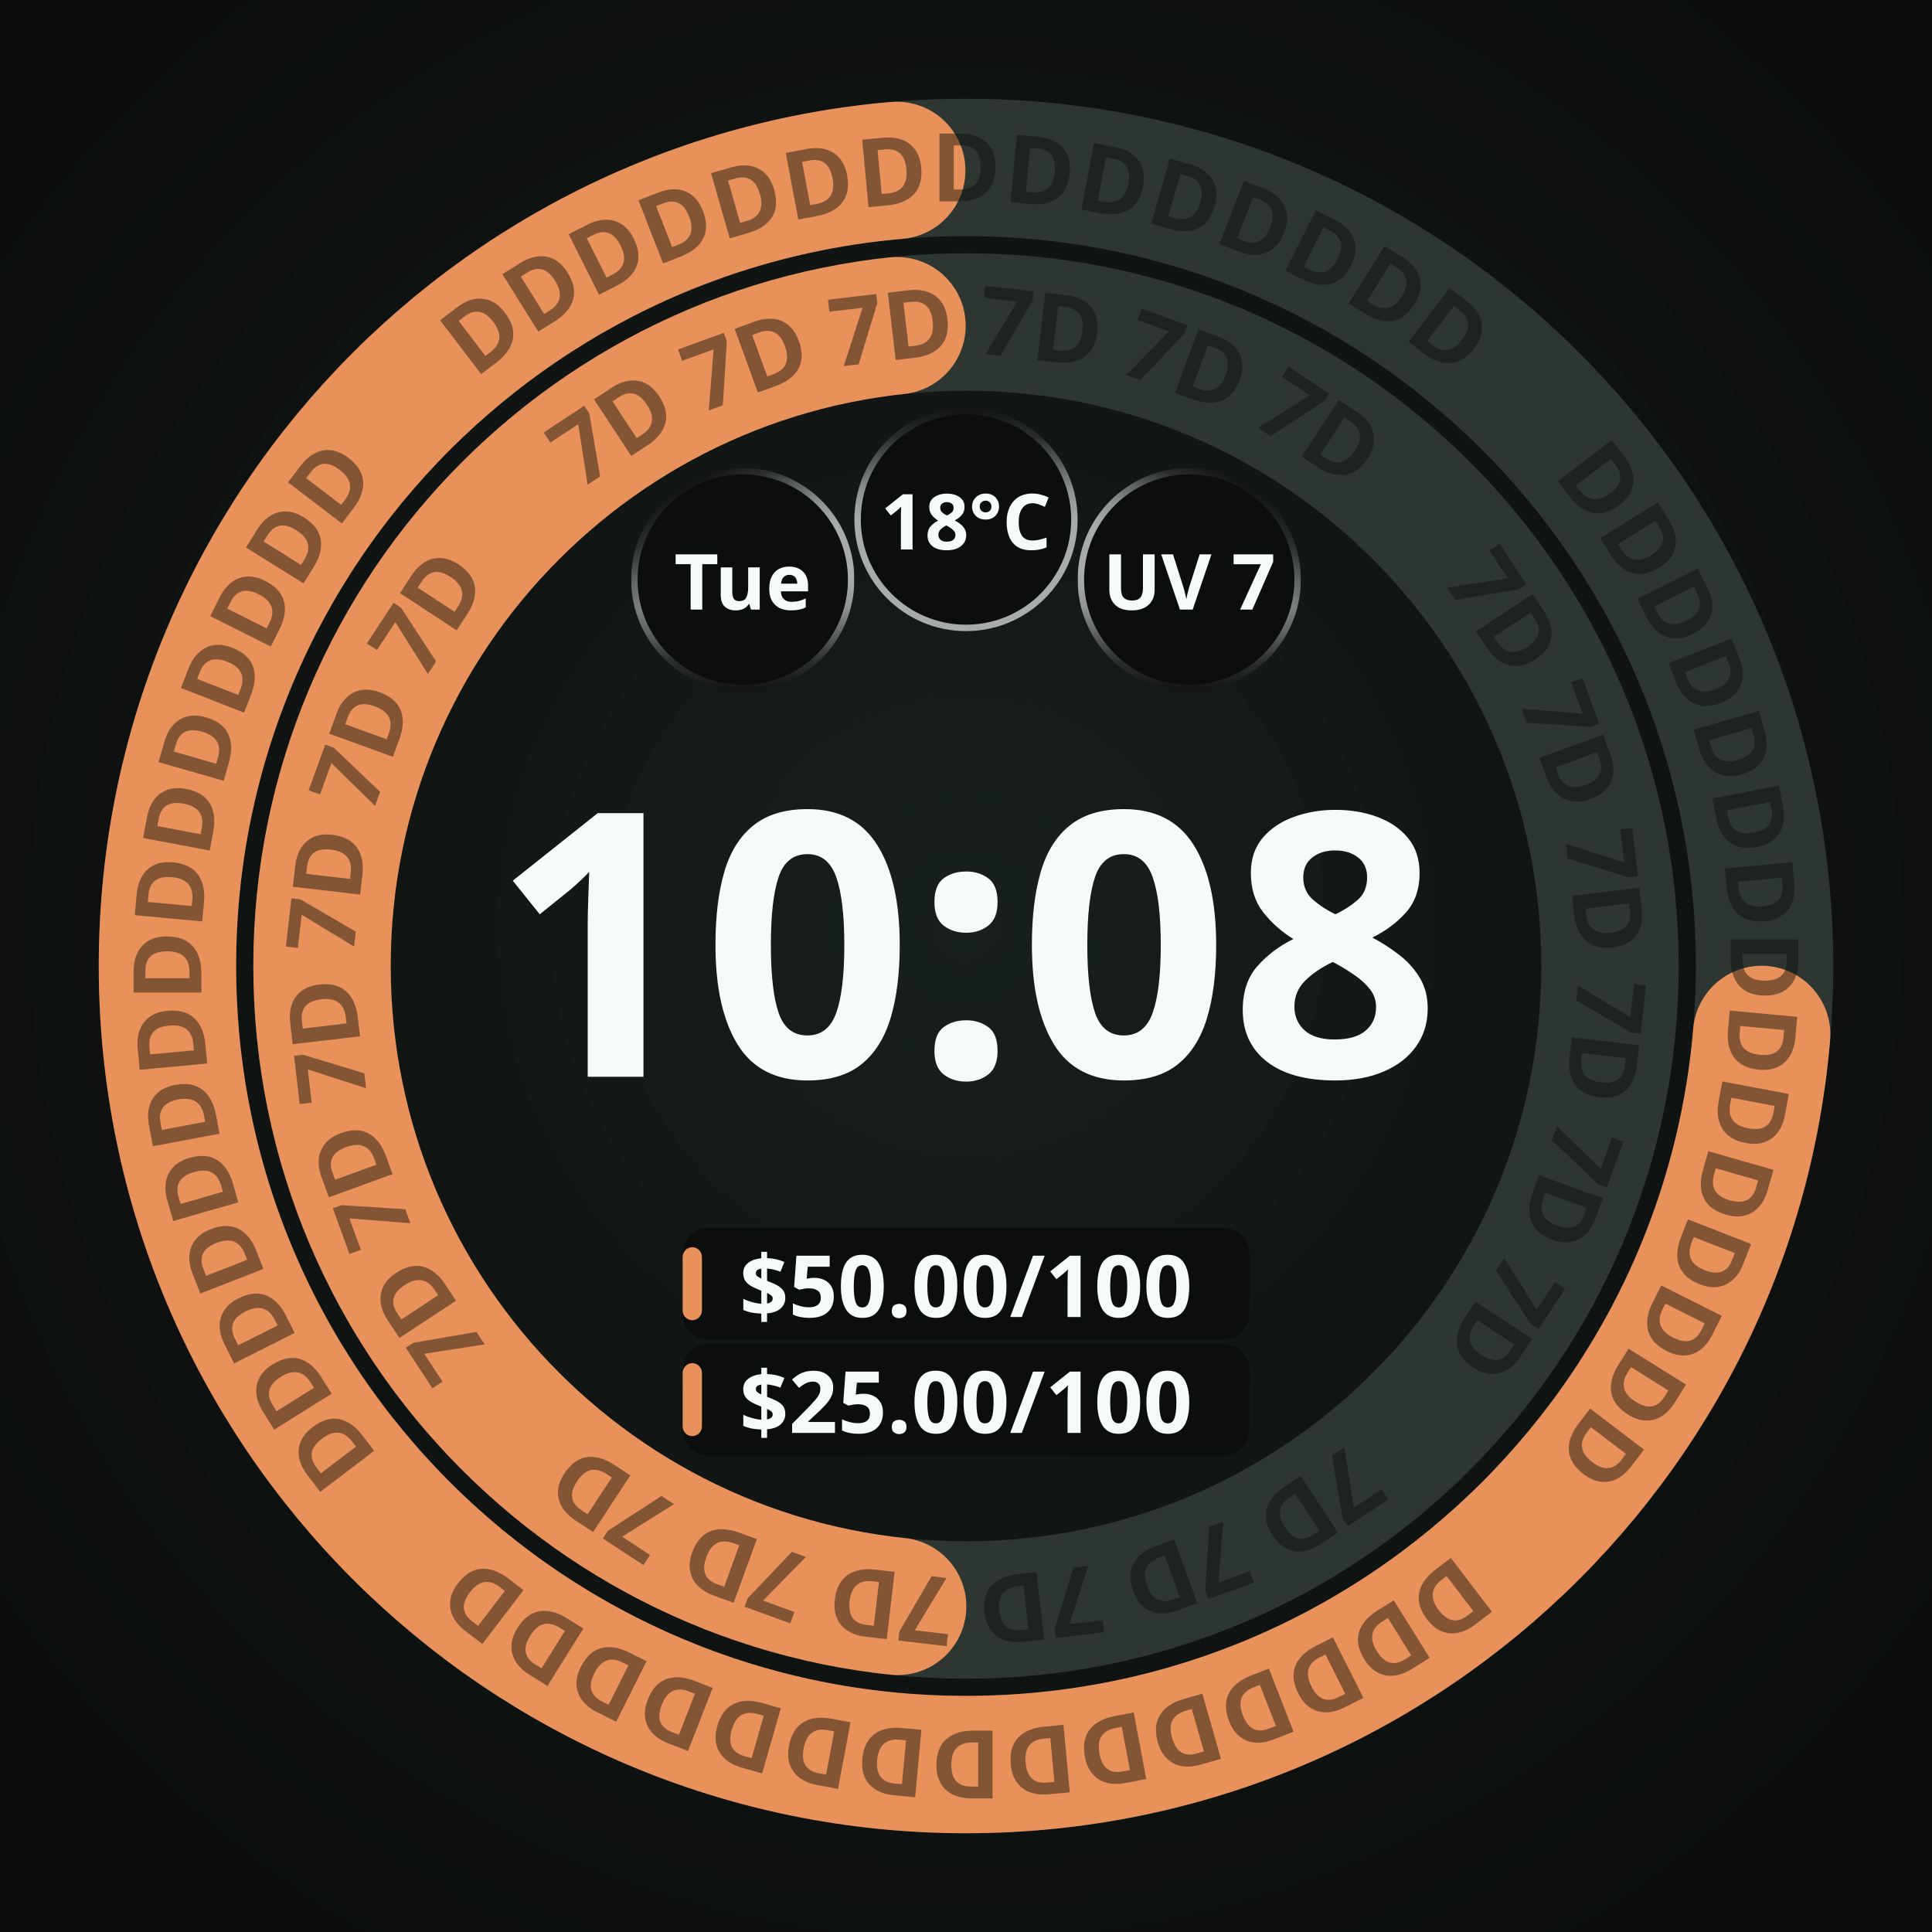
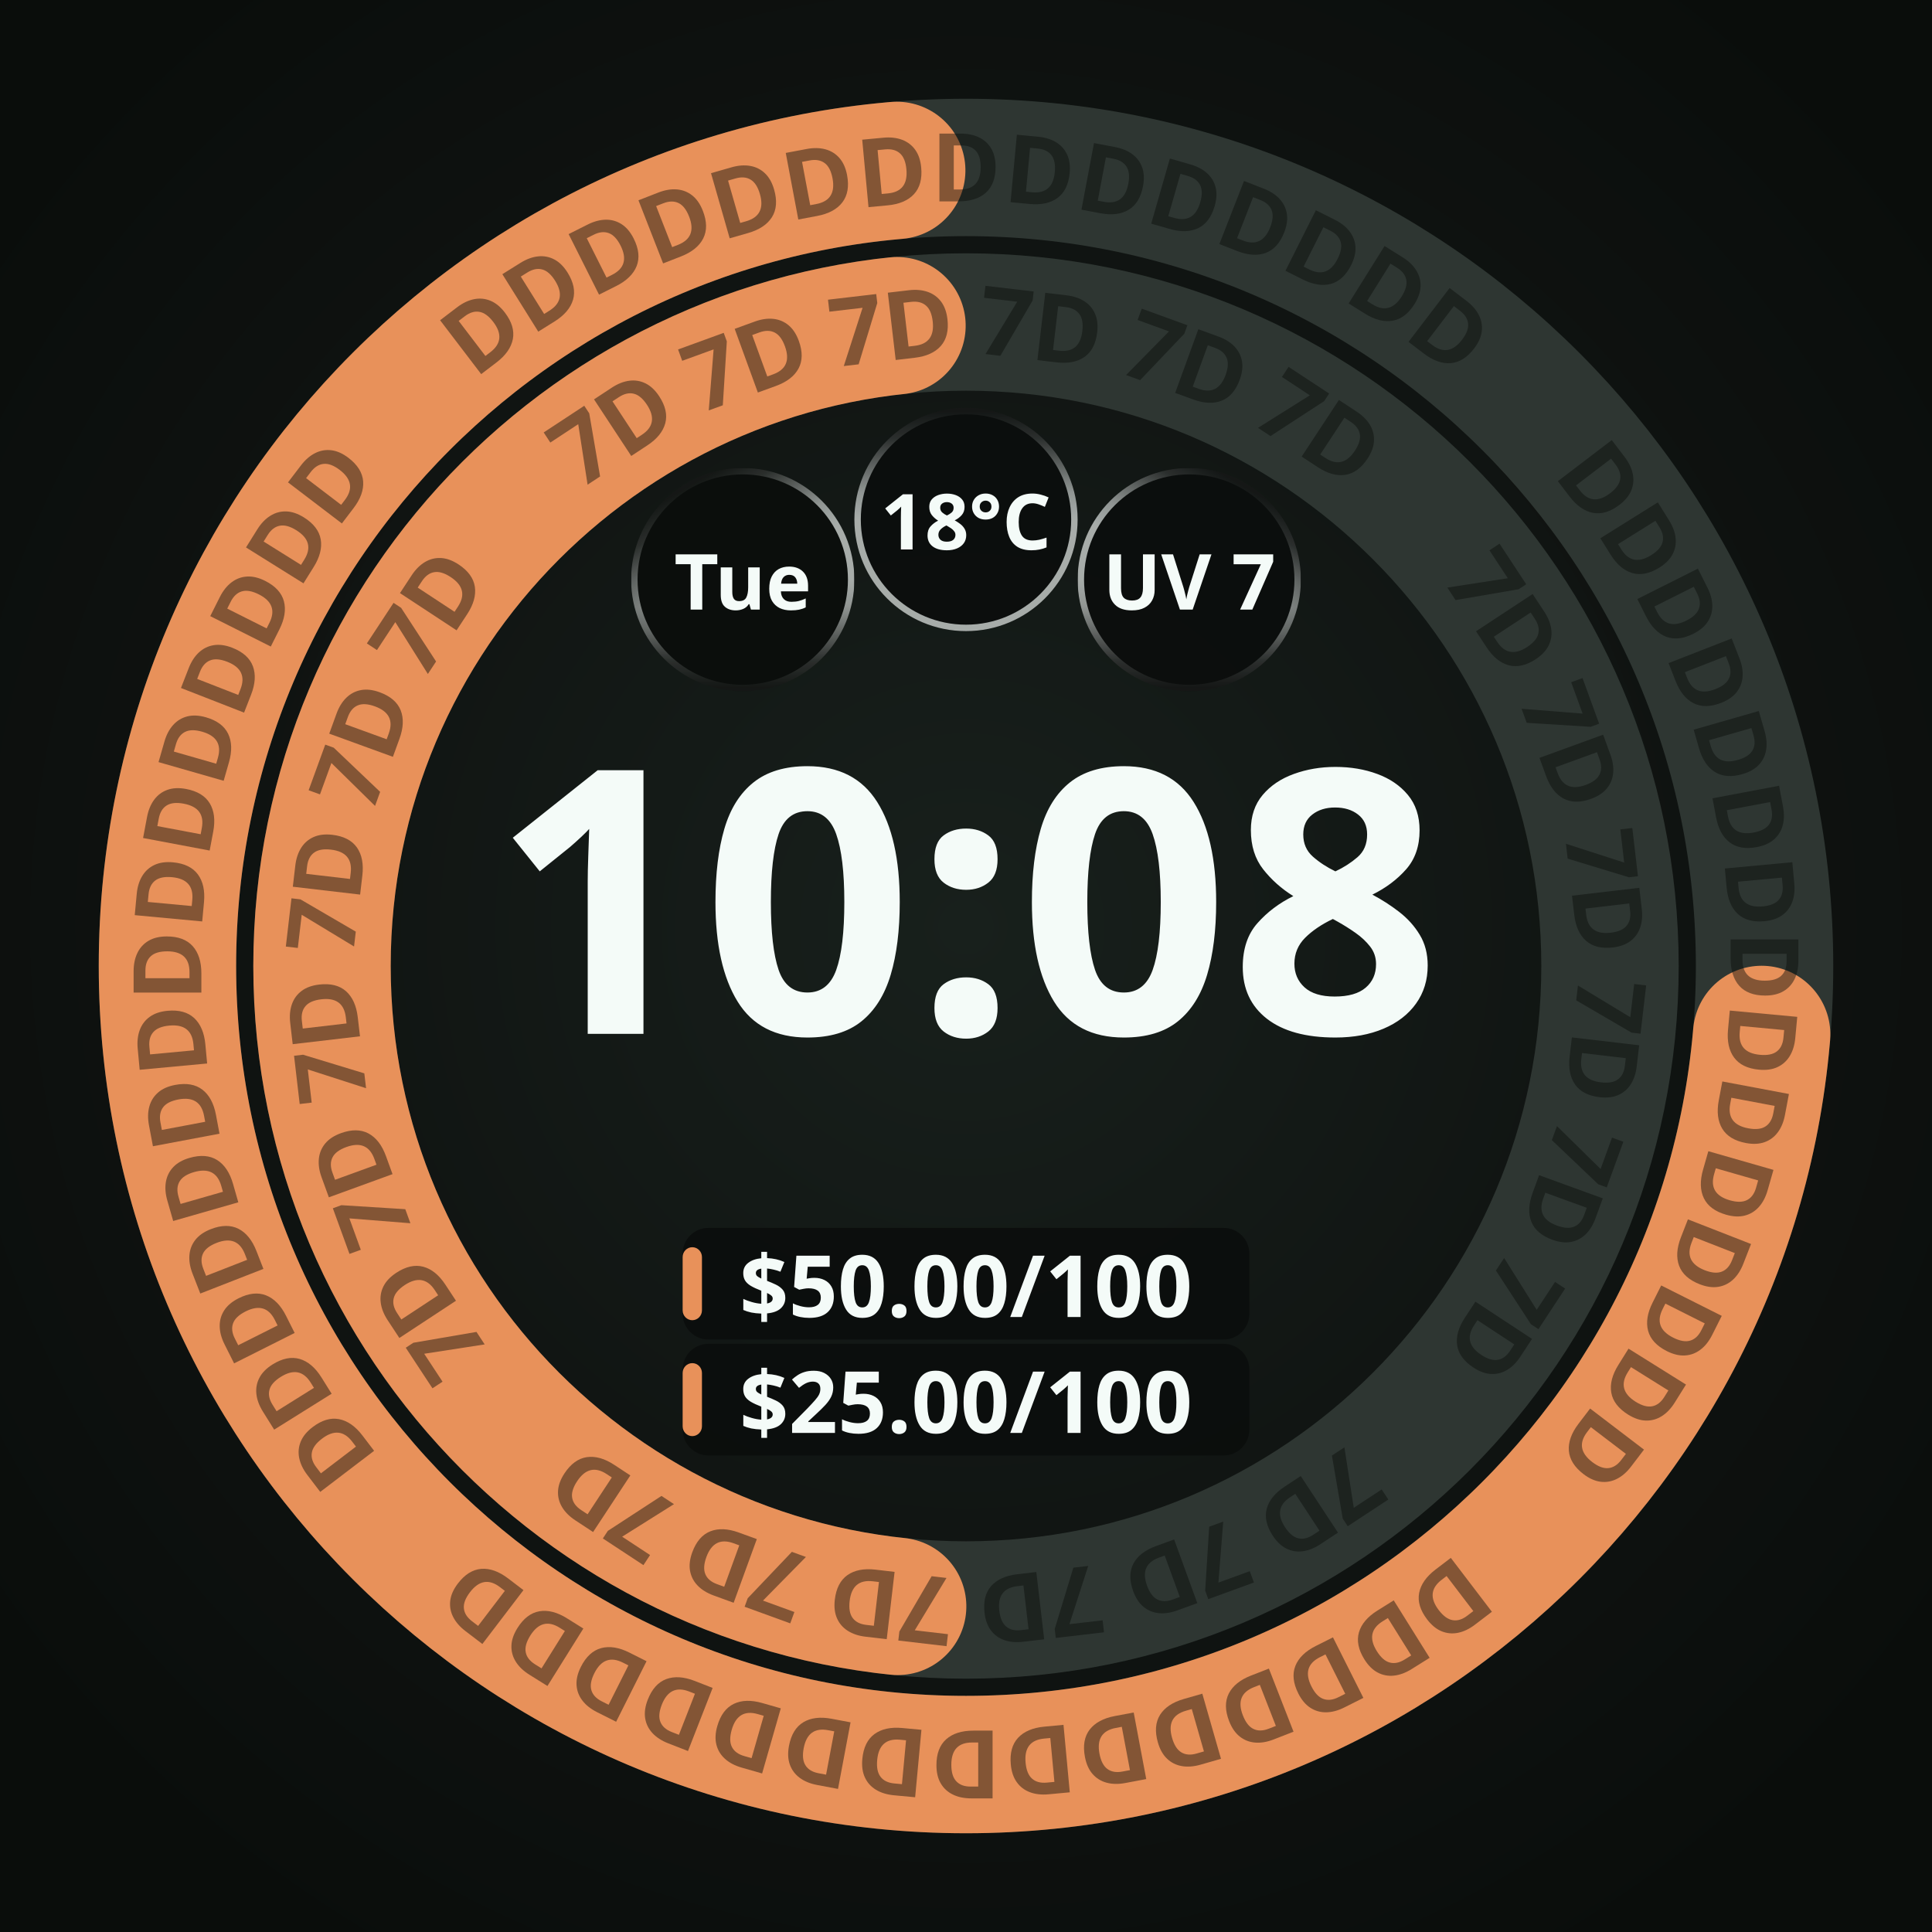
<svg xmlns="http://www.w3.org/2000/svg" width="450" height="450" viewBox="0 0 450 450" role="img" aria-label="Two adaptive budget bands · D">
  <defs>
    <radialGradient id="lift" cx="50%" cy="48%" r="62%">
      <stop offset="0%" stop-color="#18201C" />
      <stop offset="55%" stop-color="#101412" />
      <stop offset="100%" stop-color="#0A0D0B" />
    </radialGradient>
    <radialGradient id="cellRecess" cx="50%" cy="50%" r="50%">
      <stop offset="0%" stop-color="#0B0E0C" />
      <stop offset="55%" stop-color="#0B0E0C" />
      <stop offset="100%" stop-color="#242A27" />
    </radialGradient>
  </defs>
  <rect width="450" height="450" fill="url(#lift)" />
  <circle cx="225" cy="225" r="150" fill="none" stroke="#2E3632" stroke-width="32" />
  <circle cx="225" cy="225" r="150" fill="none" stroke="#E8915A" stroke-width="32" stroke-linecap="round" stroke-dasharray="439.24 942.48" stroke-dashoffset="-487.24" transform="rotate(-90 225 225)" />
  <g font-family="Noto Sans, sans-serif" font-size="22.1" font-weight="700" fill="#0A0D0B" fill-opacity="0.45" text-anchor="middle">
    <text x="225" y="82.9" transform="rotate(56.67 225 225)">7D</text>
    <text x="225" y="82.9" transform="rotate(70.00 225 225)">7D</text>
    <text x="225" y="82.9" transform="rotate(83.33 225 225)">7D</text>
    <text x="225" y="82.9" transform="rotate(96.67 225 225)">7D</text>
    <text x="225" y="82.9" transform="rotate(110.00 225 225)">7D</text>
    <text x="225" y="82.9" transform="rotate(123.33 225 225)">7D</text>
    <text x="225" y="82.9" transform="rotate(146.67 225 225)">7D</text>
    <text x="225" y="82.9" transform="rotate(160.00 225 225)">7D</text>
    <text x="225" y="82.9" transform="rotate(173.33 225 225)">7D</text>
    <text x="225" y="82.9" transform="rotate(186.67 225 225)">7D</text>
    <text x="225" y="82.9" transform="rotate(200.00 225 225)">7D</text>
    <text x="225" y="82.9" transform="rotate(213.33 225 225)">7D</text>
    <text x="225" y="82.9" transform="rotate(236.67 225 225)">7D</text>
    <text x="225" y="82.9" transform="rotate(250.00 225 225)">7D</text>
    <text x="225" y="82.9" transform="rotate(263.33 225 225)">7D</text>
    <text x="225" y="82.9" transform="rotate(276.67 225 225)">7D</text>
    <text x="225" y="82.9" transform="rotate(290.00 225 225)">7D</text>
    <text x="225" y="82.9" transform="rotate(303.33 225 225)">7D</text>
    <text x="225" y="82.9" transform="rotate(326.67 225 225)">7D</text>
    <text x="225" y="82.9" transform="rotate(340.00 225 225)">7D</text>
    <text x="225" y="82.9" transform="rotate(353.33 225 225)">7D</text>
    <text x="225" y="82.9" transform="rotate(366.67 225 225)">7D</text>
    <text x="225" y="82.9" transform="rotate(380.00 225 225)">7D</text>
    <text x="225" y="82.9" transform="rotate(393.33 225 225)">7D</text>
  </g>
  <circle cx="225" cy="225" r="186" fill="none" stroke="#2E3632" stroke-width="32" />
  <circle cx="225" cy="225" r="186" fill="none" stroke="#E8915A" stroke-width="32" stroke-linecap="round" stroke-dasharray="844.50 1168.67" stroke-dashoffset="-308.17" transform="rotate(-90 225 225)" />
  <g font-family="Noto Sans, sans-serif" font-size="22.1" font-weight="700" fill="#0A0D0B" fill-opacity="0.45" text-anchor="middle">
    <text x="225" y="46.9" transform="rotate(52.67 225 225)">D</text>
    <text x="225" y="46.9" transform="rotate(58.00 225 225)">D</text>
    <text x="225" y="46.9" transform="rotate(63.33 225 225)">D</text>
    <text x="225" y="46.9" transform="rotate(68.67 225 225)">D</text>
    <text x="225" y="46.9" transform="rotate(74.00 225 225)">D</text>
    <text x="225" y="46.9" transform="rotate(79.33 225 225)">D</text>
    <text x="225" y="46.9" transform="rotate(84.67 225 225)">D</text>
    <text x="225" y="46.9" transform="rotate(90.00 225 225)">D</text>
    <text x="225" y="46.9" transform="rotate(95.33 225 225)">D</text>
    <text x="225" y="46.9" transform="rotate(100.67 225 225)">D</text>
    <text x="225" y="46.9" transform="rotate(106.00 225 225)">D</text>
    <text x="225" y="46.9" transform="rotate(111.33 225 225)">D</text>
    <text x="225" y="46.9" transform="rotate(116.67 225 225)">D</text>
    <text x="225" y="46.9" transform="rotate(122.00 225 225)">D</text>
    <text x="225" y="46.9" transform="rotate(127.33 225 225)">D</text>
    <text x="225" y="46.9" transform="rotate(142.67 225 225)">D</text>
    <text x="225" y="46.9" transform="rotate(148.00 225 225)">D</text>
    <text x="225" y="46.9" transform="rotate(153.33 225 225)">D</text>
    <text x="225" y="46.9" transform="rotate(158.67 225 225)">D</text>
    <text x="225" y="46.9" transform="rotate(164.00 225 225)">D</text>
    <text x="225" y="46.9" transform="rotate(169.33 225 225)">D</text>
    <text x="225" y="46.9" transform="rotate(174.67 225 225)">D</text>
    <text x="225" y="46.9" transform="rotate(180.00 225 225)">D</text>
    <text x="225" y="46.9" transform="rotate(185.33 225 225)">D</text>
    <text x="225" y="46.9" transform="rotate(190.67 225 225)">D</text>
    <text x="225" y="46.9" transform="rotate(196.00 225 225)">D</text>
    <text x="225" y="46.9" transform="rotate(201.33 225 225)">D</text>
    <text x="225" y="46.9" transform="rotate(206.67 225 225)">D</text>
    <text x="225" y="46.9" transform="rotate(212.00 225 225)">D</text>
    <text x="225" y="46.9" transform="rotate(217.33 225 225)">D</text>
    <text x="225" y="46.9" transform="rotate(232.67 225 225)">D</text>
    <text x="225" y="46.9" transform="rotate(238.00 225 225)">D</text>
    <text x="225" y="46.9" transform="rotate(243.33 225 225)">D</text>
    <text x="225" y="46.9" transform="rotate(248.67 225 225)">D</text>
    <text x="225" y="46.9" transform="rotate(254.00 225 225)">D</text>
    <text x="225" y="46.9" transform="rotate(259.33 225 225)">D</text>
    <text x="225" y="46.9" transform="rotate(264.67 225 225)">D</text>
    <text x="225" y="46.9" transform="rotate(270.00 225 225)">D</text>
    <text x="225" y="46.9" transform="rotate(275.33 225 225)">D</text>
    <text x="225" y="46.9" transform="rotate(280.67 225 225)">D</text>
    <text x="225" y="46.9" transform="rotate(286.00 225 225)">D</text>
    <text x="225" y="46.9" transform="rotate(291.33 225 225)">D</text>
    <text x="225" y="46.9" transform="rotate(296.67 225 225)">D</text>
    <text x="225" y="46.9" transform="rotate(302.00 225 225)">D</text>
    <text x="225" y="46.9" transform="rotate(307.33 225 225)">D</text>
    <text x="225" y="46.9" transform="rotate(322.67 225 225)">D</text>
    <text x="225" y="46.9" transform="rotate(328.00 225 225)">D</text>
    <text x="225" y="46.9" transform="rotate(333.33 225 225)">D</text>
    <text x="225" y="46.9" transform="rotate(338.67 225 225)">D</text>
    <text x="225" y="46.9" transform="rotate(344.00 225 225)">D</text>
    <text x="225" y="46.9" transform="rotate(349.33 225 225)">D</text>
    <text x="225" y="46.9" transform="rotate(354.67 225 225)">D</text>
    <text x="225" y="46.9" transform="rotate(360.00 225 225)">D</text>
    <text x="225" y="46.9" transform="rotate(365.33 225 225)">D</text>
    <text x="225" y="46.9" transform="rotate(370.67 225 225)">D</text>
    <text x="225" y="46.9" transform="rotate(376.00 225 225)">D</text>
    <text x="225" y="46.9" transform="rotate(381.33 225 225)">D</text>
    <text x="225" y="46.9" transform="rotate(386.67 225 225)">D</text>
    <text x="225" y="46.9" transform="rotate(392.00 225 225)">D</text>
    <text x="225" y="46.9" transform="rotate(397.33 225 225)">D</text>
  </g>
  <circle cx="173.0" cy="135.0" r="26.0" fill="#0B0E0C" />
  <defs>
    <linearGradient id="cellRing0" gradientUnits="userSpaceOnUse" x1="185.632" y1="156.863" x2="160.368" y2="113.137">
      <stop offset="0" stop-color="#F4FBF8" stop-opacity="0.667" />
      <stop offset="0.5" stop-color="#F4FBF8" stop-opacity="0.667" />
      <stop offset="0.625" stop-color="#F4FBF8" stop-opacity="0.569" />
      <stop offset="0.75" stop-color="#F4FBF8" stop-opacity="0.353" />
      <stop offset="0.875" stop-color="#F4FBF8" stop-opacity="0.137" />
      <stop offset="1" stop-color="#F4FBF8" stop-opacity="0.039" />
    </linearGradient>
    <linearGradient id="cellBottom0" gradientUnits="userSpaceOnUse" x1="173" y1="109.75" x2="173" y2="160.25">
      <stop offset="0" stop-color="white" stop-opacity="1" />
      <stop offset="0.5" stop-color="white" stop-opacity="1" />
      <stop offset="0.625" stop-color="white" stop-opacity="0.855" />
      <stop offset="0.75" stop-color="white" stop-opacity="0.529" />
      <stop offset="0.875" stop-color="white" stop-opacity="0.208" />
      <stop offset="1" stop-color="white" stop-opacity="0.059" />
    </linearGradient>
    <mask id="cellBottomMask0" maskUnits="userSpaceOnUse" x="147" y="109" width="52" height="52">
      <rect x="147" y="109" width="52" height="52" fill="url(#cellBottom0)" />
    </mask>
  </defs>
  <circle cx="173.0" cy="135.0" r="25.25" fill="none" stroke="url(#cellRing0)" stroke-width="1.50" stroke-opacity="1" mask="url(#cellBottomMask0)" />
  <text x="173.0" y="135.0" text-anchor="middle" dominant-baseline="central" font-family="Noto Sans, sans-serif" font-size="18.0" font-weight="700" fill="#F4FBF8" fill-opacity="1">Tue</text>
  <circle cx="225.0" cy="121.0" r="26.0" fill="#0B0E0C" fill-opacity="0.92" />
  <defs>
    <linearGradient id="cellRing1" gradientUnits="userSpaceOnUse" x1="225" y1="146.25" x2="225" y2="95.75">
      <stop offset="0" stop-color="#F4FBF8" stop-opacity="0.667" />
      <stop offset="0.5" stop-color="#F4FBF8" stop-opacity="0.667" />
      <stop offset="0.625" stop-color="#F4FBF8" stop-opacity="0.569" />
      <stop offset="0.75" stop-color="#F4FBF8" stop-opacity="0.353" />
      <stop offset="0.875" stop-color="#F4FBF8" stop-opacity="0.137" />
      <stop offset="1" stop-color="#F4FBF8" stop-opacity="0.039" />
    </linearGradient>
  </defs>
  <circle cx="225.0" cy="121.0" r="25.25" fill="none" stroke="url(#cellRing1)" stroke-width="1.50" stroke-opacity="1" />
  <text x="225.0" y="121.0" text-anchor="middle" dominant-baseline="central" font-family="Noto Sans, sans-serif" font-size="18.0" font-weight="700" fill="#F4FBF8" fill-opacity="1">18°C</text>
  <circle cx="277.0" cy="135.0" r="26.0" fill="#0B0E0C" fill-opacity="0.92" />
  <defs>
    <linearGradient id="cellRing2" gradientUnits="userSpaceOnUse" x1="264.368" y1="156.863" x2="289.632" y2="113.137">
      <stop offset="0" stop-color="#F4FBF8" stop-opacity="0.667" />
      <stop offset="0.5" stop-color="#F4FBF8" stop-opacity="0.667" />
      <stop offset="0.625" stop-color="#F4FBF8" stop-opacity="0.569" />
      <stop offset="0.75" stop-color="#F4FBF8" stop-opacity="0.353" />
      <stop offset="0.875" stop-color="#F4FBF8" stop-opacity="0.137" />
      <stop offset="1" stop-color="#F4FBF8" stop-opacity="0.039" />
    </linearGradient>
    <linearGradient id="cellBottom2" gradientUnits="userSpaceOnUse" x1="277" y1="109.75" x2="277" y2="160.25">
      <stop offset="0" stop-color="white" stop-opacity="1" />
      <stop offset="0.5" stop-color="white" stop-opacity="1" />
      <stop offset="0.625" stop-color="white" stop-opacity="0.855" />
      <stop offset="0.75" stop-color="white" stop-opacity="0.529" />
      <stop offset="0.875" stop-color="white" stop-opacity="0.208" />
      <stop offset="1" stop-color="white" stop-opacity="0.059" />
    </linearGradient>
    <mask id="cellBottomMask2" maskUnits="userSpaceOnUse" x="251" y="109" width="52" height="52">
      <rect x="251" y="109" width="52" height="52" fill="url(#cellBottom2)" />
    </mask>
  </defs>
  <circle cx="277.0" cy="135.0" r="25.25" fill="none" stroke="url(#cellRing2)" stroke-width="1.50" stroke-opacity="1" mask="url(#cellBottomMask2)" />
  <text x="277.0" y="135.0" text-anchor="middle" dominant-baseline="central" font-family="Noto Sans, sans-serif" font-size="18.0" font-weight="700" fill="#F4FBF8" fill-opacity="1">UV 7</text>
-   <text x="225" y="250.8" text-anchor="middle" font-family="Noto Sans, sans-serif" font-size="86.0" font-weight="700" fill="#F4FBF8">10:08</text>
+   <text x="225" y="240.8" text-anchor="middle" font-family="Noto Sans, sans-serif" font-size="86.0" font-weight="700" fill="#F4FBF8">10:08</text>
  <rect x="159.0" y="286.0" width="132.0" height="26.0" rx="6.0" fill="#0B0E0C" fill-opacity="0.92" />
  <rect x="159.0" y="290.5" width="4.5" height="17.0" rx="2.3" fill="#E8915A" />
  <text x="225.0" y="299.0" text-anchor="middle" dominant-baseline="central" font-family="Noto Sans, sans-serif" font-size="20.0" font-weight="700" fill="#F4FBF8">$50.00/100</text>
  <rect x="159.0" y="313.0" width="132.0" height="26.0" rx="6.0" fill="#0B0E0C" fill-opacity="0.92" />
  <rect x="159.0" y="317.5" width="4.5" height="17.0" rx="2.3" fill="#E8915A" />
  <text x="225.0" y="326.0" text-anchor="middle" dominant-baseline="central" font-family="Noto Sans, sans-serif" font-size="20.0" font-weight="700" fill="#F4FBF8">$25.00/100</text>
</svg>
